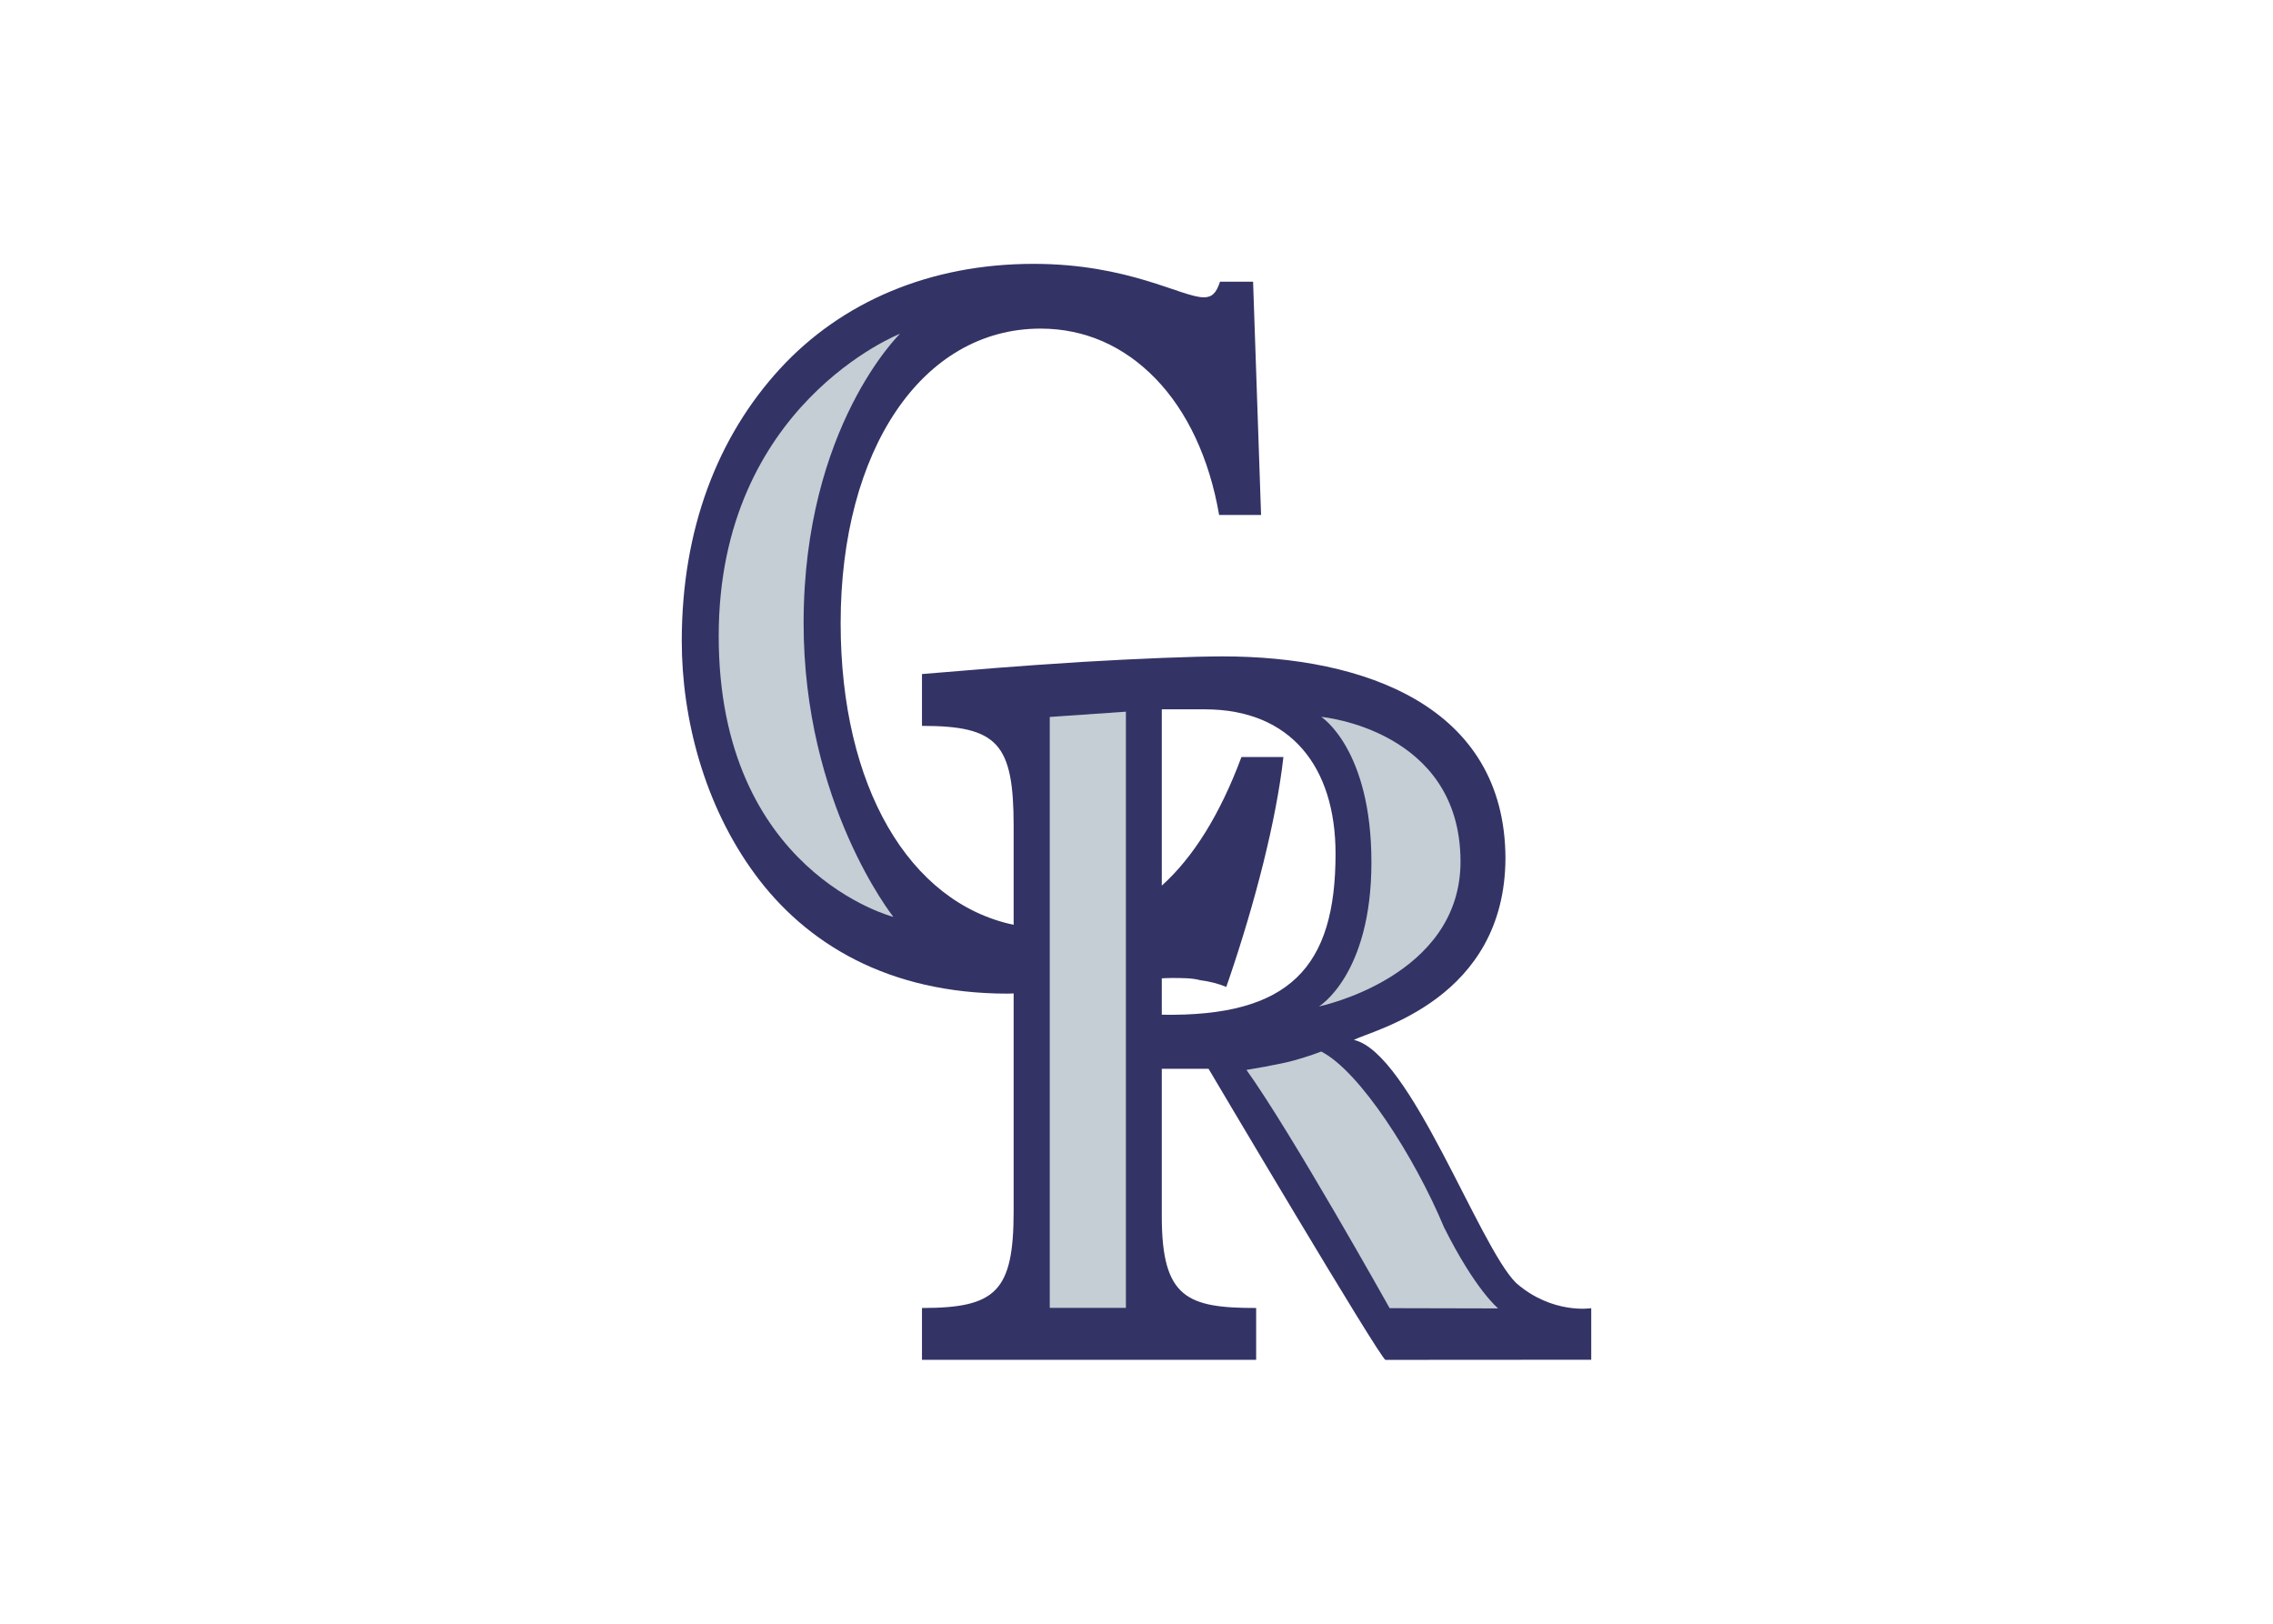
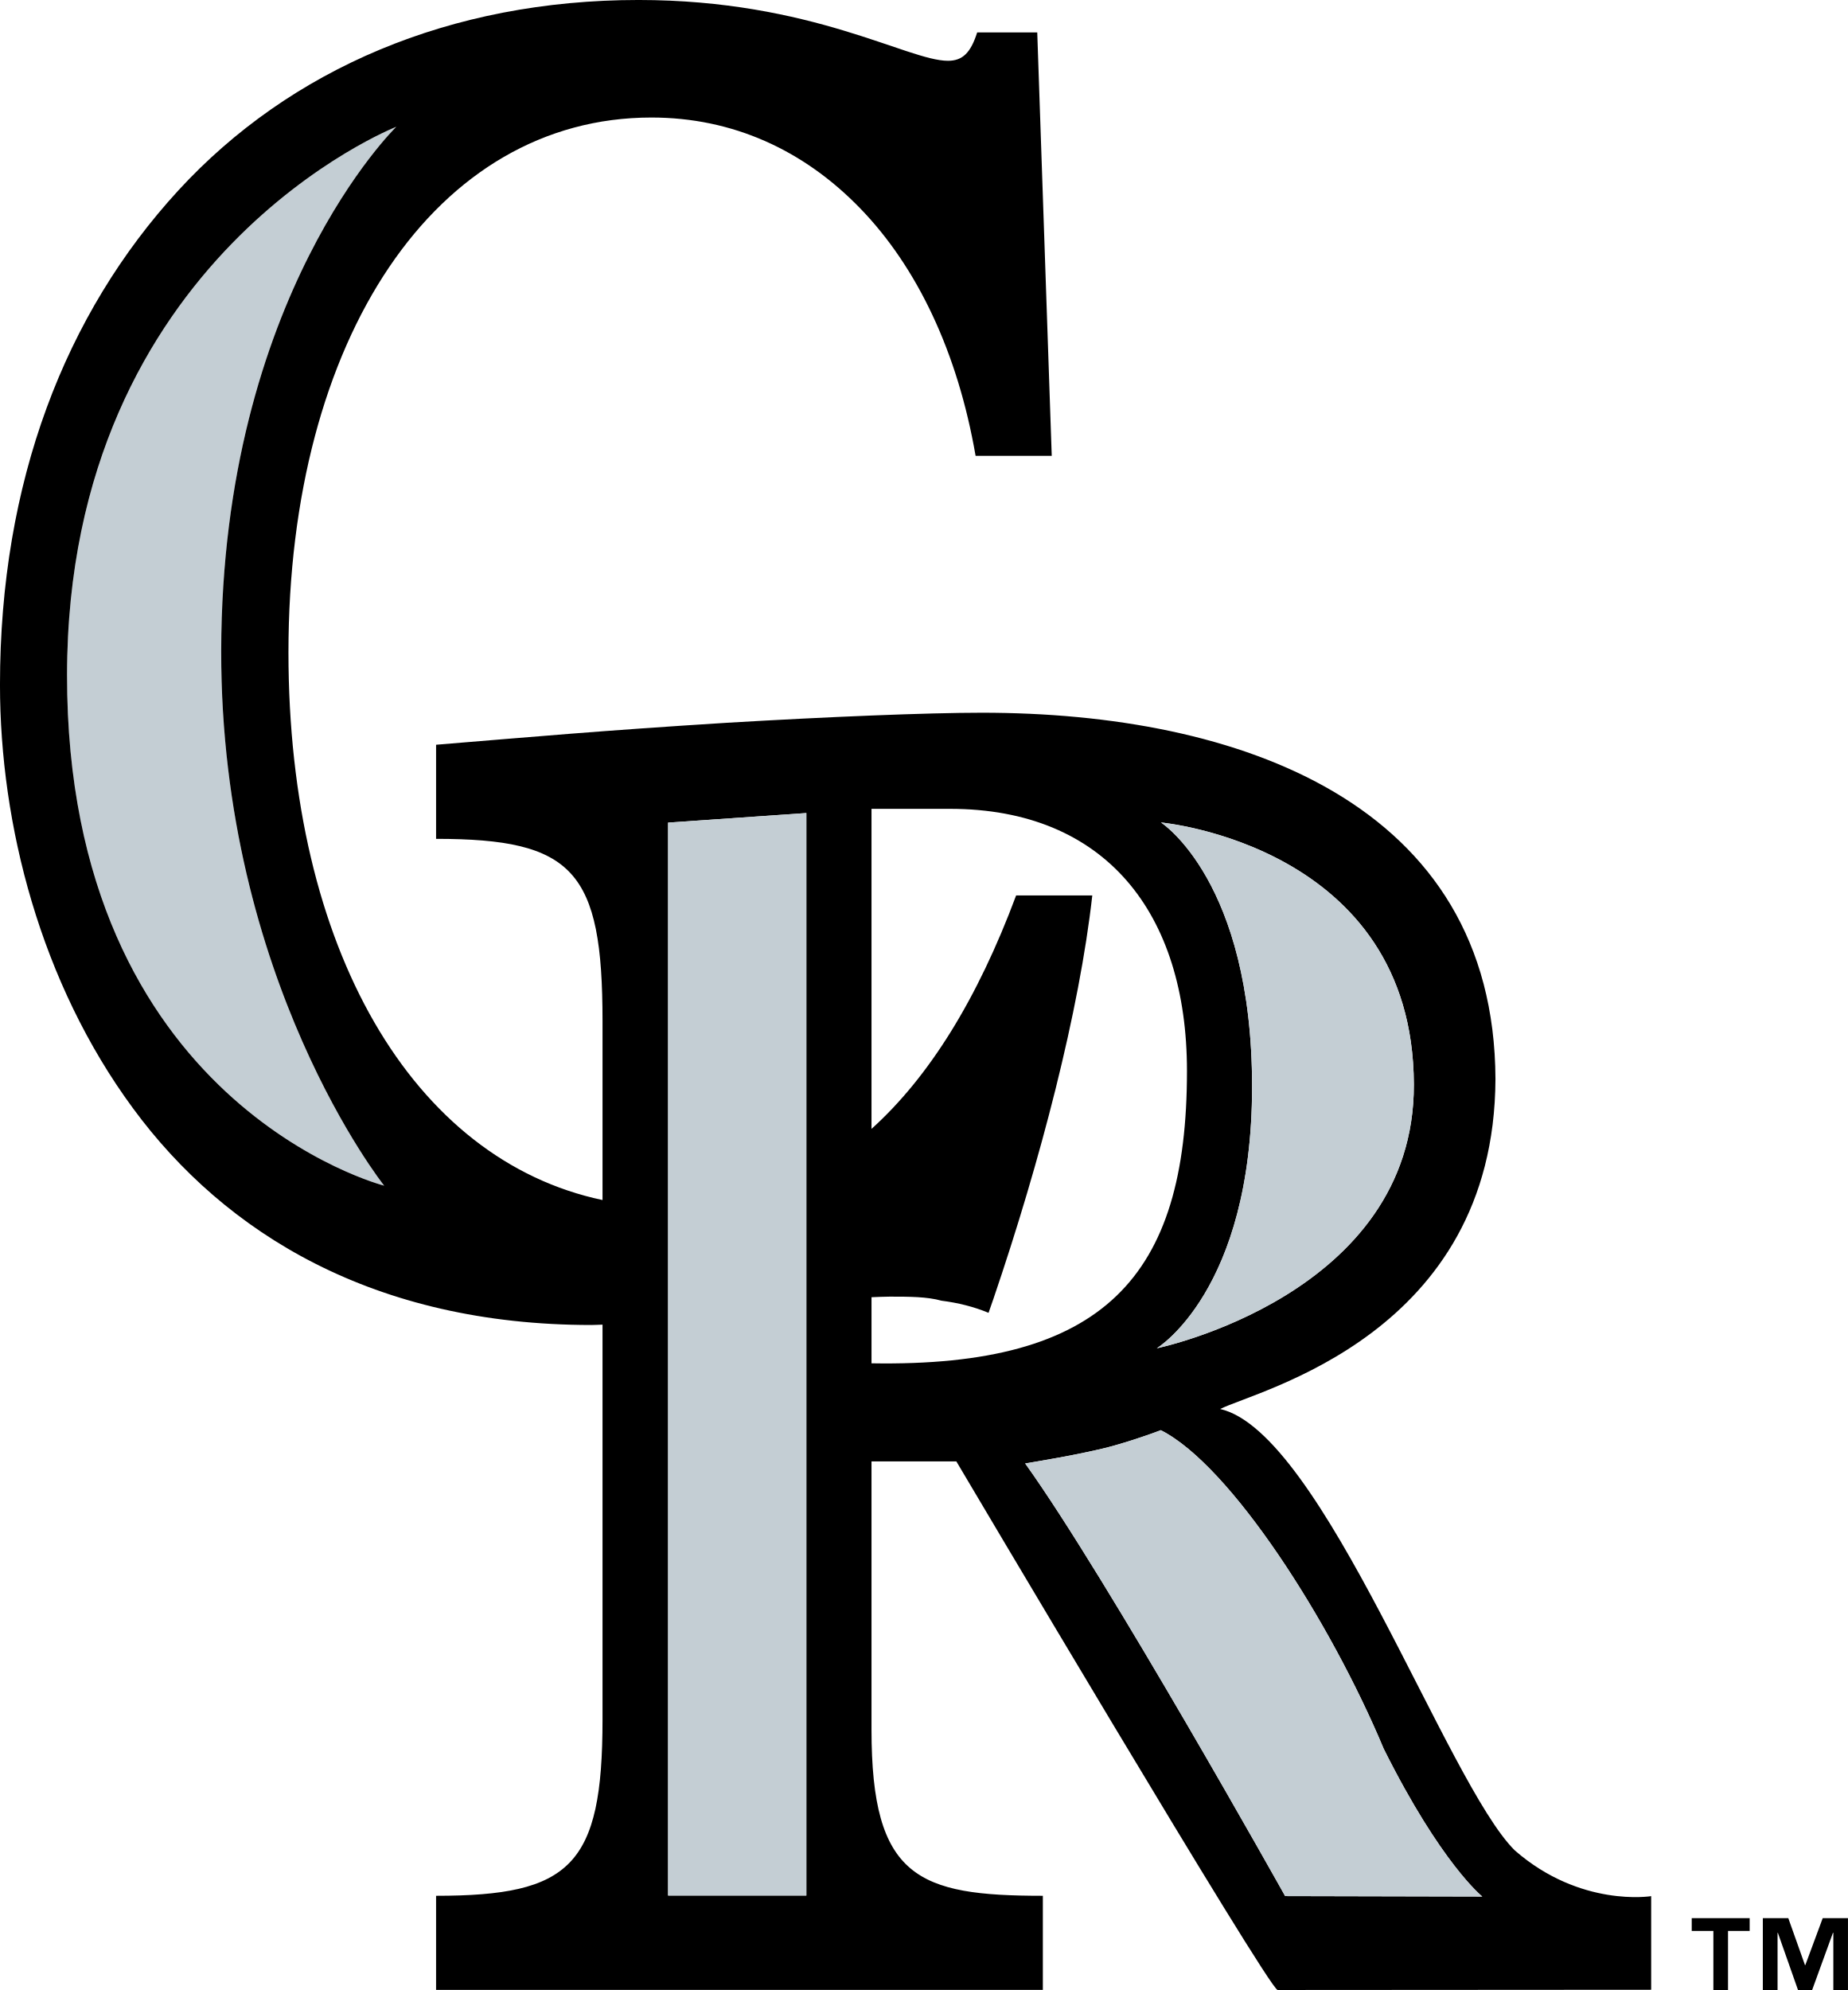
- <svg xmlns="http://www.w3.org/2000/svg" clip-rule="evenodd" fill-rule="evenodd" viewBox="0 0 560 400">
-   <path d="m254.617 65.001c-25.507 0-47.283 9.346-62.45 25.841-15.397 16.766-24.2 39.584-24.2 67.072 0 18.969 5.496 40.402 18.041 57.447 12.529 17.04 32.769 29.413 62.225 29.413.509 0 .994-.041 1.499-.05v53.593c0 19.827-4.344 23.901-22.585 23.901v12.771h82.333v-12.771c-16.946 0-23.249-2.442-23.249-22.54v-36.396h11.516s42.443 71.72 43.599 71.717c3.004-.01 50.687-.033 50.687-.033v-12.701s-9.582 1.573-18.491-6.194c-9.23-9.077-26.079-56.762-40-59.901 5.102-2.564 37.216-10.044 37.359-44.766-.143-37.539-34.906-49.703-69.678-49.703-7.388 0-20.858.546-34.549 1.358-17.378 1.088-26.288 1.903-39.526 2.988v12.768c18.67 0 22.584 4.344 22.584 24.714v24.291c-25.727-5.433-42.622-34.064-42.622-74.306 0-42.606 20.018-72.565 49.257-72.565 11.001 0 20.67 4.397 28.37 12.367 7.705 7.967 13.198 19.514 15.62 33.536h10.333l-1.968-57.456h-8.151c-.873 2.753-1.972 3.851-3.963 3.851-5.49 0-18.458-8.248-41.991-8.248l-.001.001zm31.613 109.74h10.644c21.073 0 32.166 14.122 32.166 35.573 0 27.98-11.292 40.204-42.808 39.659v-8.97c.826-.03 1.661-.08 2.466-.08 2.652 0 5.061.001 7.04.555 2.199.272 4.404.819 6.376 1.643l.671-1.92c6.369-18.69 11.653-39.033 13.408-54.708h-10.336c-5.254 14.087-11.812 24.635-19.624 31.675v-43.427h-.001z" fill="#336" />
-   <path d="m221.751 82.207s-44.642 17.495-44.684 74.38c-.056 58.279 43.036 69.287 43.036 69.287s-22.186-27.857-22.118-72.573c.08-48.145 23.765-71.095 23.765-71.095v.001zm55.64 93.111-18.762 1.3v145.563h18.762v-146.866.004zm48.122 1.278s12.378 7.906 12.362 35.862c0 27.69-12.93 35.478-12.93 35.478s34.978-7.206 34.884-35.798c-.094-32.456-34.317-35.542-34.317-35.542zm-.027 82.451s-2.64 1.044-6.27 2.074c-3.979 1.146-12.131 2.438-12.131 2.438 11.107 15.481 35.278 58.702 35.278 58.702l26.751.062s-5.581-4.439-13.378-20.051c-7.235-17.315-20.777-38.472-30.249-43.239z" fill="#c4ced4" />
+ <svg xmlns="http://www.w3.org/2000/svg" viewBox="-257.569 60.684 401.234 432">
+   <path d="M138.183 477.086l-3.776 10.19h-.076l-3.622-10.19h-5.527v15.598h3.195v-12.41h.07l4.37 12.41h3.07l4.513-12.41h.09v12.41h3.177v-15.598m-33.924 2.777h4.7v12.82h3.178v-12.82h4.702v-2.777h-12.58" />
+   <path d="M-171.518 88.205s-71.425 27.992-71.495 119.01c-.085 93.248 68.863 110.865 68.863 110.865s-35.495-44.578-35.39-116.12c.13-77.035 38.022-113.755 38.022-113.755z" fill="#C4CED4" />
+   <path d="M71.353 462.405c-14.77-14.524-41.727-90.824-64-95.846 8.165-4.105 59.546-16.077 59.775-71.633-.23-60.06-55.855-79.52-111.484-79.52-11.82 0-33.374.876-55.278 2.175-27.81 1.738-42.065 3.042-63.25 4.777v20.428c29.874 0 36.137 6.952 36.137 39.545v38.863c-41.166-8.69-68.193-54.5-68.193-118.89 0-68.17 32.025-116.107 78.813-116.107 17.6 0 33.075 7.036 45.394 19.79 12.327 12.747 21.11 31.224 24.988 53.657h16.532l-3.147-91.925H-45.4c-1.4 4.4-3.154 6.162-6.34 6.162-8.786 0-29.535-13.2-67.19-13.2-40.815 0-75.653 14.958-99.922 41.347-24.638 26.83-38.72 63.336-38.72 107.314 0 30.35 8.792 64.65 28.867 91.92 20.044 27.27 52.428 47.06 99.56 47.06.814 0 1.588-.062 2.397-.078v85.752c0 31.72-6.95 38.237-36.137 38.237v20.433h131.742v-20.433c-27.12 0-37.203-3.906-37.203-36.063v-58.235h18.422s67.91 114.755 69.757 114.747c4.808-.016 81.103-.05 81.103-.05V472.31c.003 0-15.327 2.518-29.583-9.907zm-314.367-255.19c.07-91.02 71.495-119.01 71.495-119.01s-37.89 36.72-38.022 113.755c-.105 71.543 35.39 116.12 35.39 116.12s-68.947-17.617-68.862-110.865zM-82.49 472.173h-30.022v-232.91l30.02-2.077v234.987zm131.9-176.075c.152 45.753-55.815 57.28-55.815 57.28s20.675-12.46 20.69-56.766c.024-44.73-19.783-57.38-19.783-57.38s54.756 4.937 54.91 56.866zm-117.754 60.546V342.29c1.32-.046 2.657-.124 3.944-.124 4.24 0 8.1 0 11.26.883 3.517.435 7.054 1.313 10.207 2.632l1.07-3.073c10.19-29.906 18.645-62.453 21.453-87.534h-16.536c-8.406 22.538-18.904 39.412-31.4 50.677v-69.48h17.03c33.718 0 51.464 22.592 51.464 56.916 0 44.767-18.067 64.32-68.492 63.454zm89.81 115.653s-38.673-69.154-56.45-93.924c0 0 13.047-2.066 19.414-3.902 5.804-1.648 10.032-3.317 10.032-3.317 15.158 7.628 36.826 41.477 48.402 69.16 12.475 24.978 21.402 32.08 21.402 32.08l-42.8-.096z" />
+   <path fill="#C4CED4" d="M-112.513 472.173h30.022V237.186l-30.023 2.077m126.799 57.349c-.016 44.305-20.69 56.765-20.69 56.765s55.967-11.526 55.815-57.28C49.258 244.17-5.5 239.233-5.5 239.233s19.808 12.65 19.785 57.38zm28.579 143.702C31.288 412.63 9.62 378.78-5.538 371.154c0 0-4.23 1.668-10.032 3.317-6.367 1.837-19.414 3.903-19.414 3.903 17.777 24.77 56.45 93.924 56.45 93.924l42.8.097s-8.928-7.102-21.402-32.08z" />
</svg>
